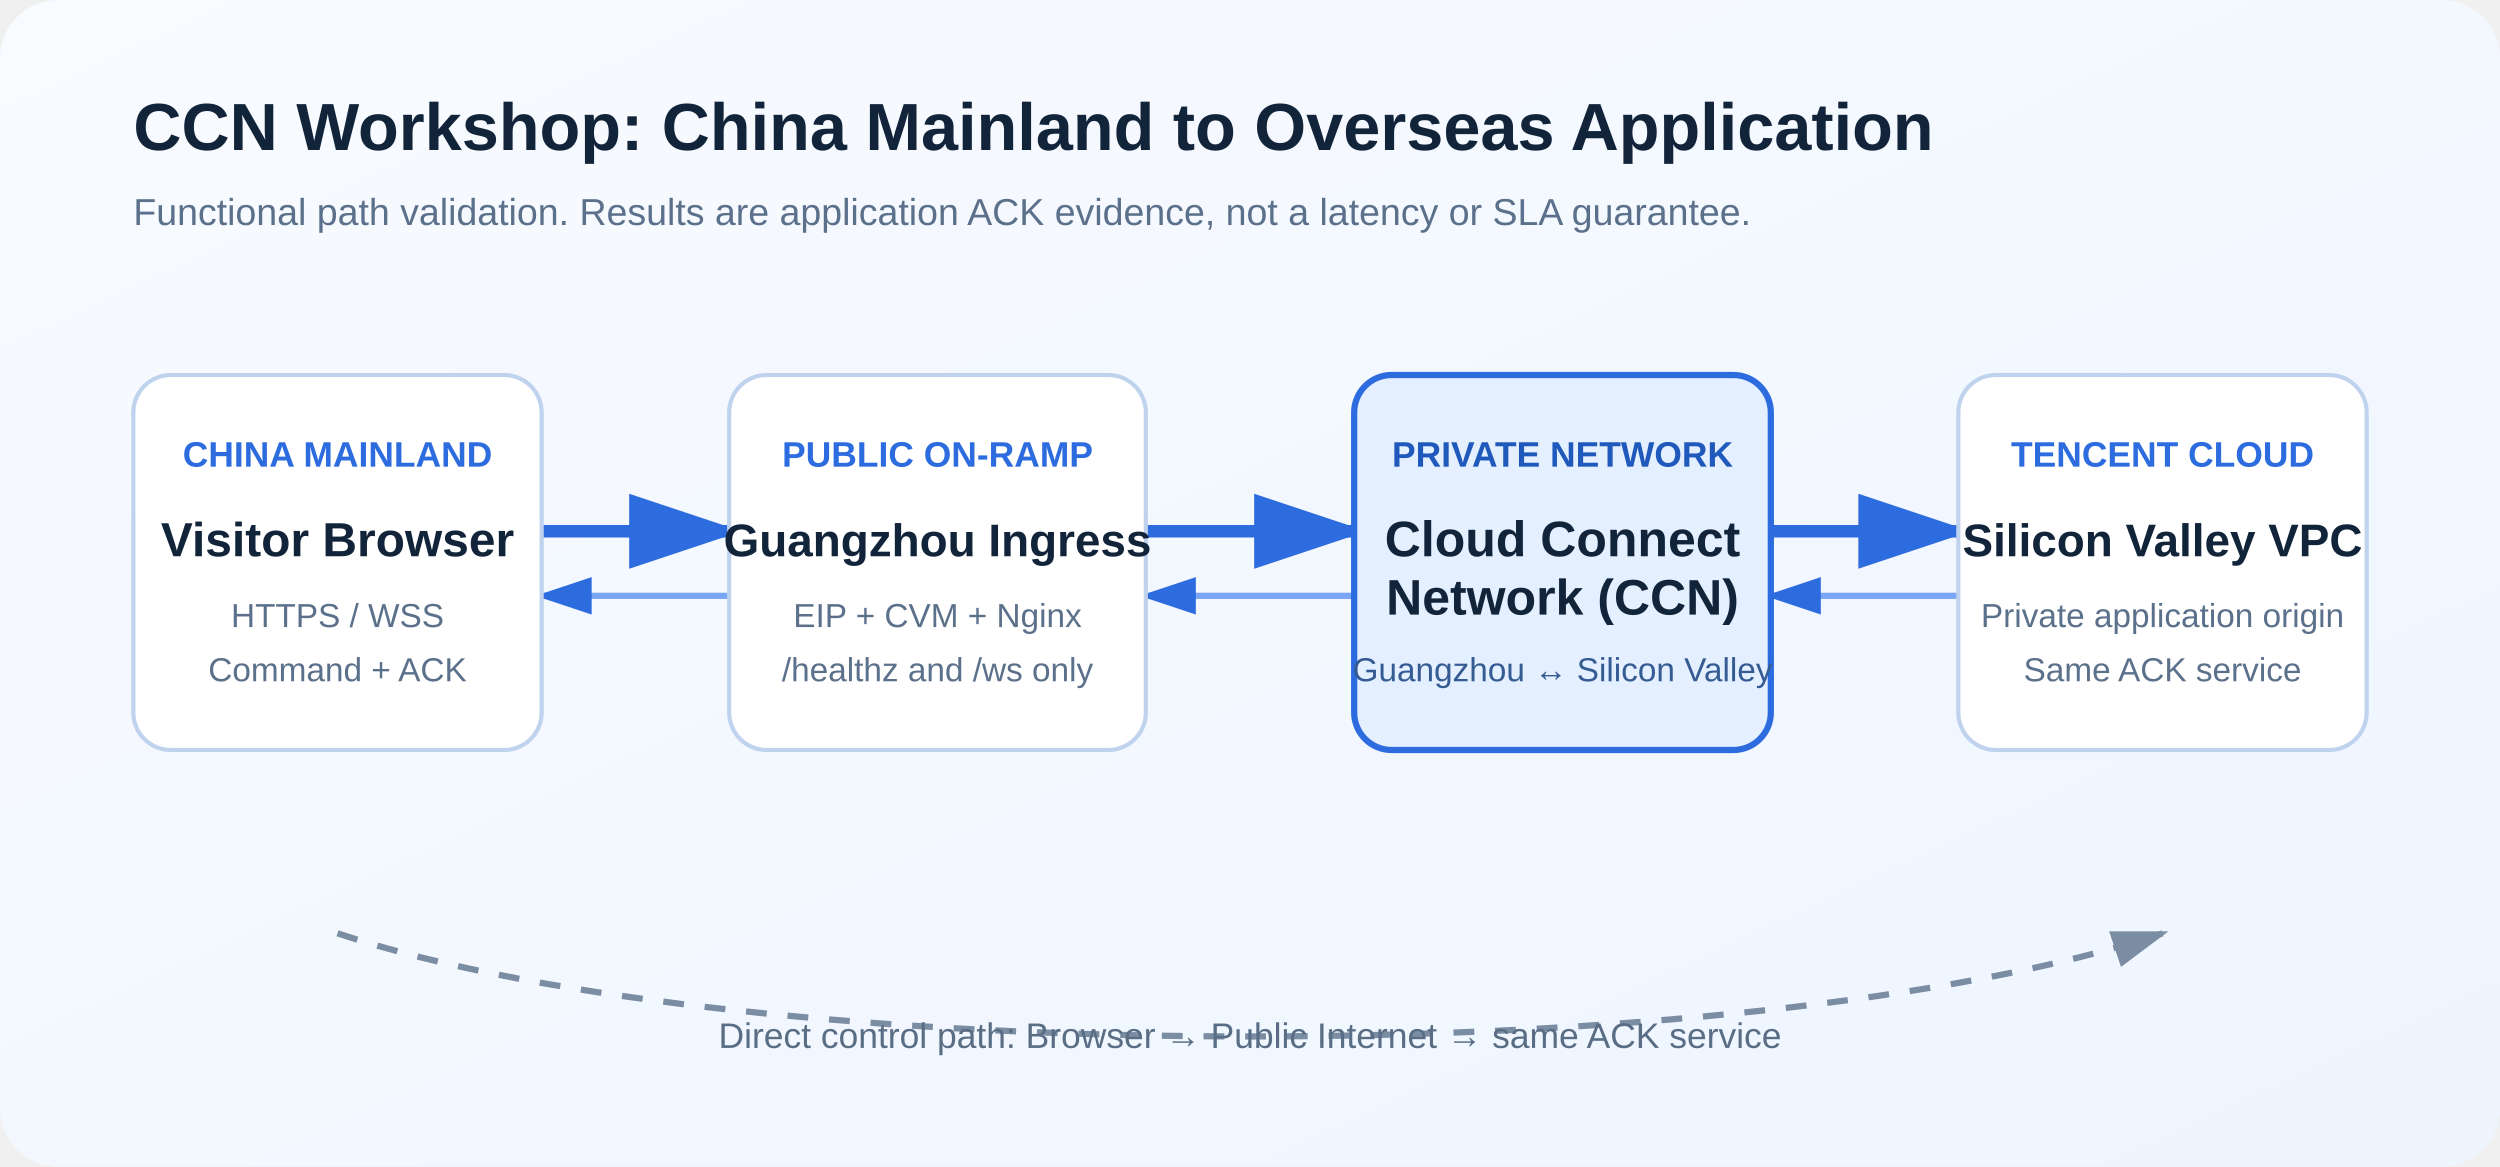
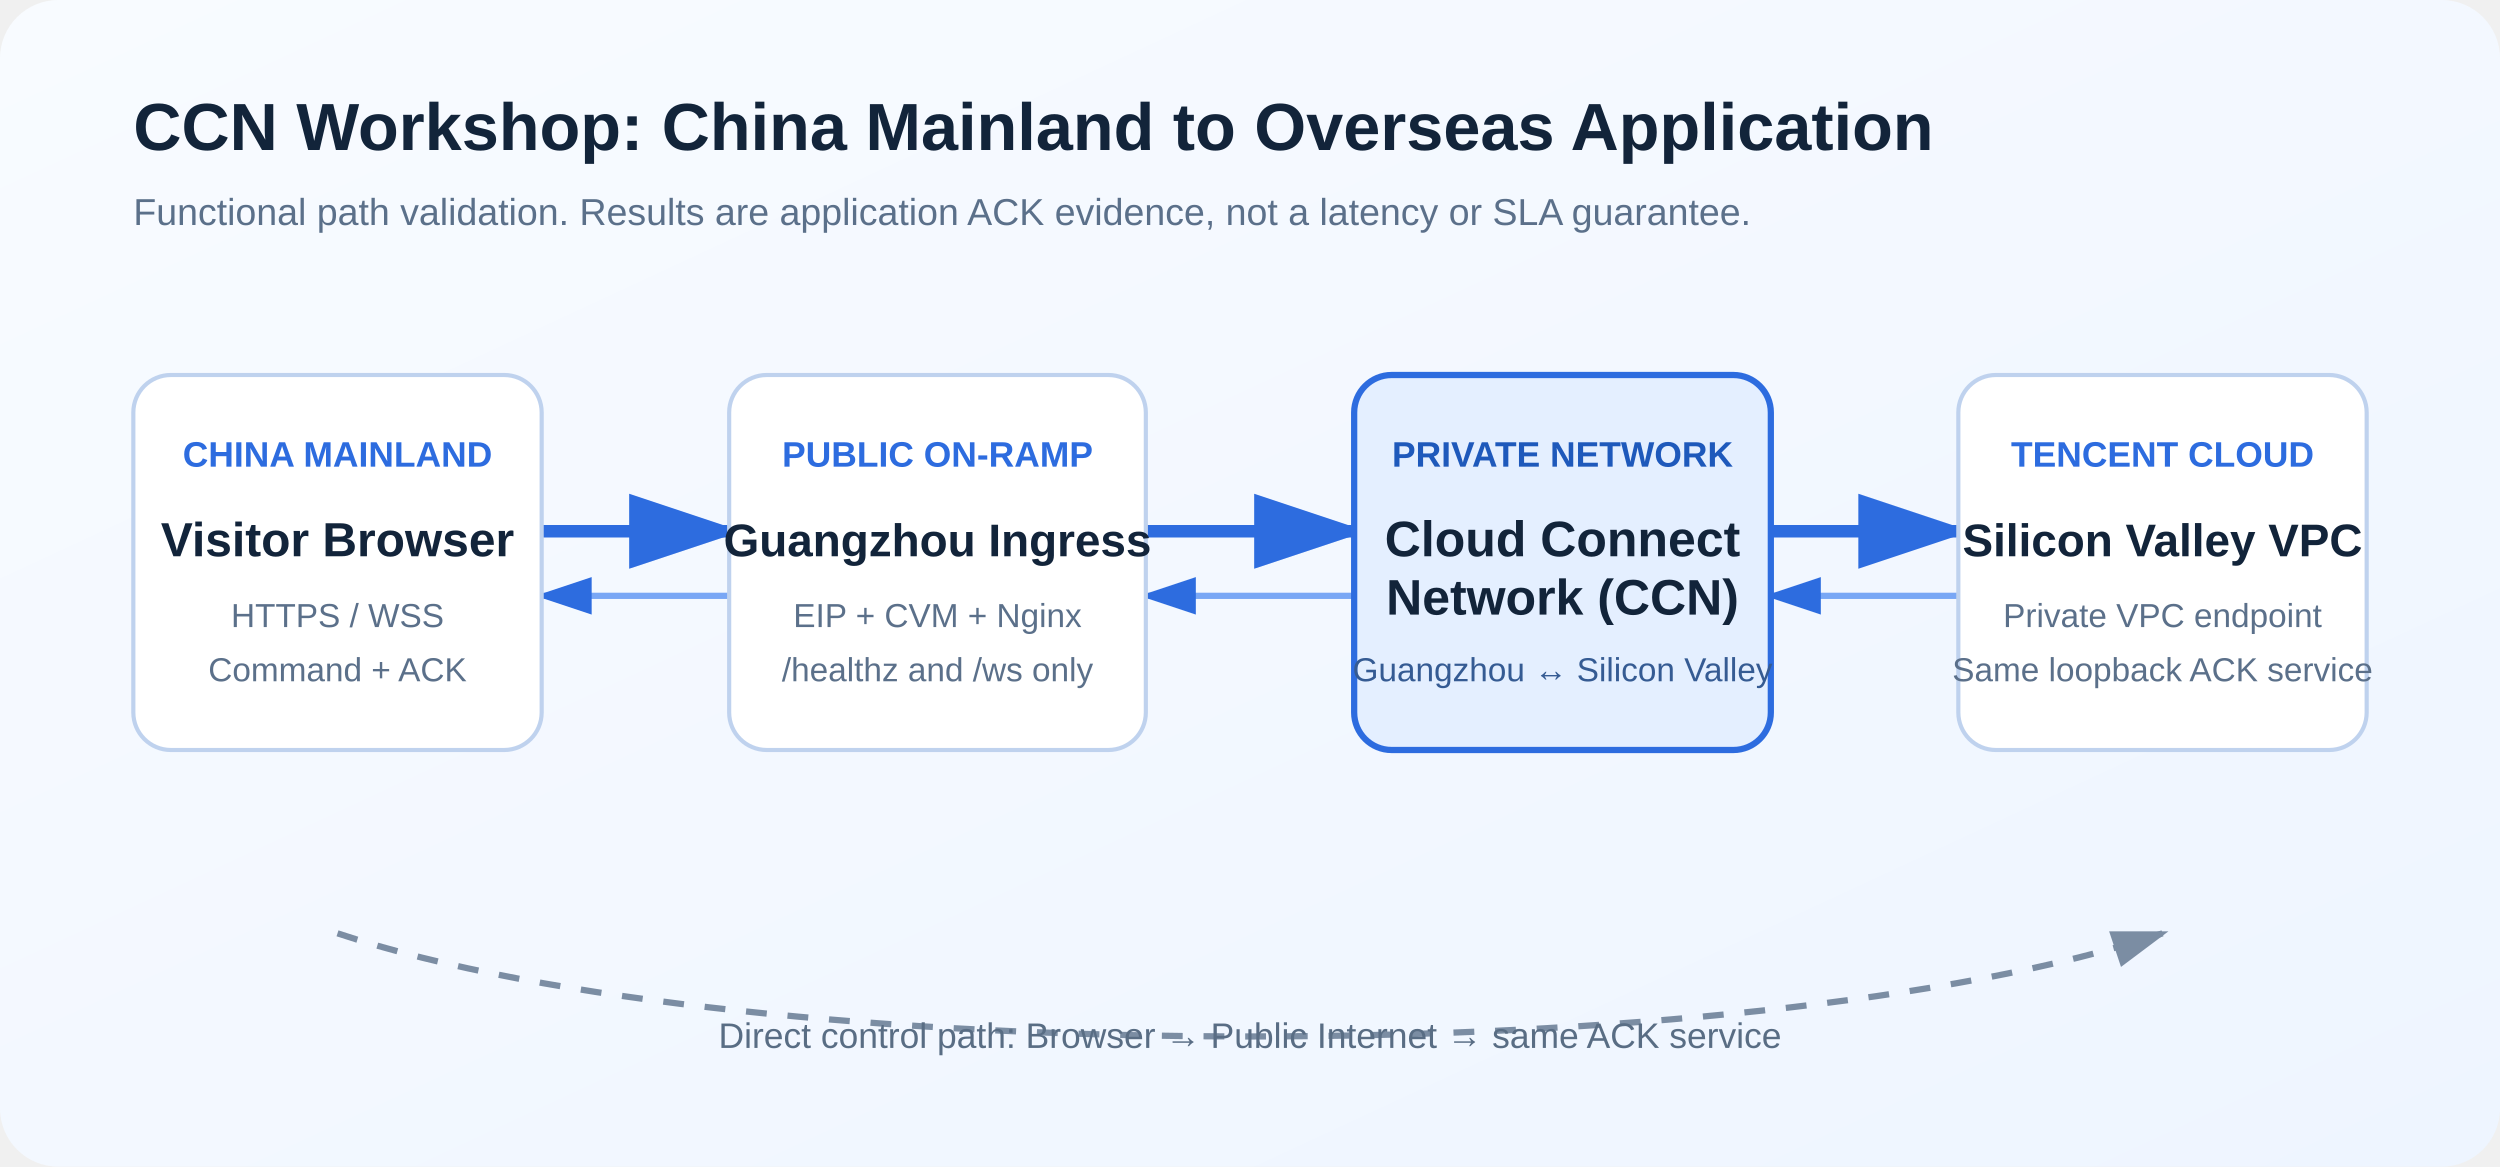
<svg xmlns="http://www.w3.org/2000/svg" viewBox="0 0 1200 560" role="img" aria-labelledby="title desc">
  <defs>
    <linearGradient id="bg" x1="0" x2="1" y1="0" y2="1">
      <stop stop-color="#f8fbff" />
      <stop offset="1" stop-color="#eef5ff" />
    </linearGradient>
    <marker id="arrow" markerWidth="10" markerHeight="10" refX="8" refY="3" orient="auto">
      <path d="M0,0 L0,6 L9,3 z" fill="#2d6cdf" />
    </marker>
    <marker id="muted-arrow" markerWidth="10" markerHeight="10" refX="8" refY="3" orient="auto">
      <path d="M0,0 L0,6 L9,3 z" fill="#7b8da3" />
    </marker>
  </defs>
  <rect width="1200" height="560" rx="28" fill="url(#bg)" />
  <text x="64" y="72" fill="#12243a" font-family="Arial, sans-serif" font-size="32" font-weight="700">CCN Workshop: China Mainland to Overseas Application</text>
  <text x="64" y="108" fill="#5b708a" font-family="Arial, sans-serif" font-size="18">Functional path validation. Results are application ACK evidence, not a latency or SLA guarantee.</text>
  <path d="M260 255 H350" fill="none" stroke="#2d6cdf" stroke-width="6" marker-end="url(#arrow)" />
  <path d="M550 255 H650" fill="none" stroke="#2d6cdf" stroke-width="6" marker-end="url(#arrow)" />
  <path d="M850 255 H940" fill="none" stroke="#2d6cdf" stroke-width="6" marker-end="url(#arrow)" />
  <path d="M940 286 H850" fill="none" stroke="#79a7f5" stroke-width="3" marker-end="url(#arrow)" />
  <path d="M650 286 H550" fill="none" stroke="#79a7f5" stroke-width="3" marker-end="url(#arrow)" />
  <path d="M350 286 H260" fill="none" stroke="#79a7f5" stroke-width="3" marker-end="url(#arrow)" />
  <g font-family="Arial, sans-serif">
    <rect x="64" y="180" width="196" height="180" rx="18" fill="#ffffff" stroke="#bfd2ee" stroke-width="2" />
    <text x="162" y="224" text-anchor="middle" fill="#2d6cdf" font-size="17" font-weight="700">CHINA MAINLAND</text>
    <text x="162" y="267" text-anchor="middle" fill="#12243a" font-size="23" font-weight="700">Visitor Browser</text>
    <text x="162" y="301" text-anchor="middle" fill="#5b708a" font-size="16">HTTPS / WSS</text>
    <text x="162" y="327" text-anchor="middle" fill="#5b708a" font-size="16">Command + ACK</text>
    <rect x="350" y="180" width="200" height="180" rx="18" fill="#ffffff" stroke="#bfd2ee" stroke-width="2" />
    <text x="450" y="224" text-anchor="middle" fill="#2d6cdf" font-size="17" font-weight="700">PUBLIC ON-RAMP</text>
    <text x="450" y="267" text-anchor="middle" fill="#12243a" font-size="22" font-weight="700">Guangzhou Ingress</text>
    <text x="450" y="301" text-anchor="middle" fill="#5b708a" font-size="16">EIP + CVM + Nginx</text>
    <text x="450" y="327" text-anchor="middle" fill="#5b708a" font-size="16">/healthz and /ws only</text>
    <rect x="650" y="180" width="200" height="180" rx="18" fill="#e4efff" stroke="#2d6cdf" stroke-width="3" />
    <text x="750" y="224" text-anchor="middle" fill="#1e59bb" font-size="17" font-weight="700">PRIVATE NETWORK</text>
    <text x="750" y="267" text-anchor="middle" fill="#12243a" font-size="24" font-weight="700">Cloud Connect</text>
    <text x="750" y="295" text-anchor="middle" fill="#12243a" font-size="24" font-weight="700">Network (CCN)</text>
    <text x="750" y="327" text-anchor="middle" fill="#355b93" font-size="16">Guangzhou ↔ Silicon Valley</text>
    <rect x="940" y="180" width="196" height="180" rx="18" fill="#ffffff" stroke="#bfd2ee" stroke-width="2" />
    <text x="1038" y="224" text-anchor="middle" fill="#2d6cdf" font-size="17" font-weight="700">TENCENT CLOUD</text>
    <text x="1038" y="267" text-anchor="middle" fill="#12243a" font-size="22" font-weight="700">Silicon Valley VPC</text>
-     <text x="1038" y="301" text-anchor="middle" fill="#5b708a" font-size="16">Private application origin</text>
-     <text x="1038" y="327" text-anchor="middle" fill="#5b708a" font-size="16">Same ACK service</text>
+     <text x="1038" y="301" text-anchor="middle" fill="#5b708a" font-size="16">Private VPC endpoint</text>
+     <text x="1038" y="327" text-anchor="middle" fill="#5b708a" font-size="16">Same loopback ACK service</text>
  </g>
  <path d="M162 448 C360 514, 840 514, 1038 448" fill="none" stroke="#7b8da3" stroke-width="3" stroke-dasharray="10 10" marker-end="url(#muted-arrow)" />
  <text x="600" y="503" text-anchor="middle" fill="#596d84" font-family="Arial, sans-serif" font-size="17">Direct control path: Browser → Public Internet → same ACK service</text>
</svg>
